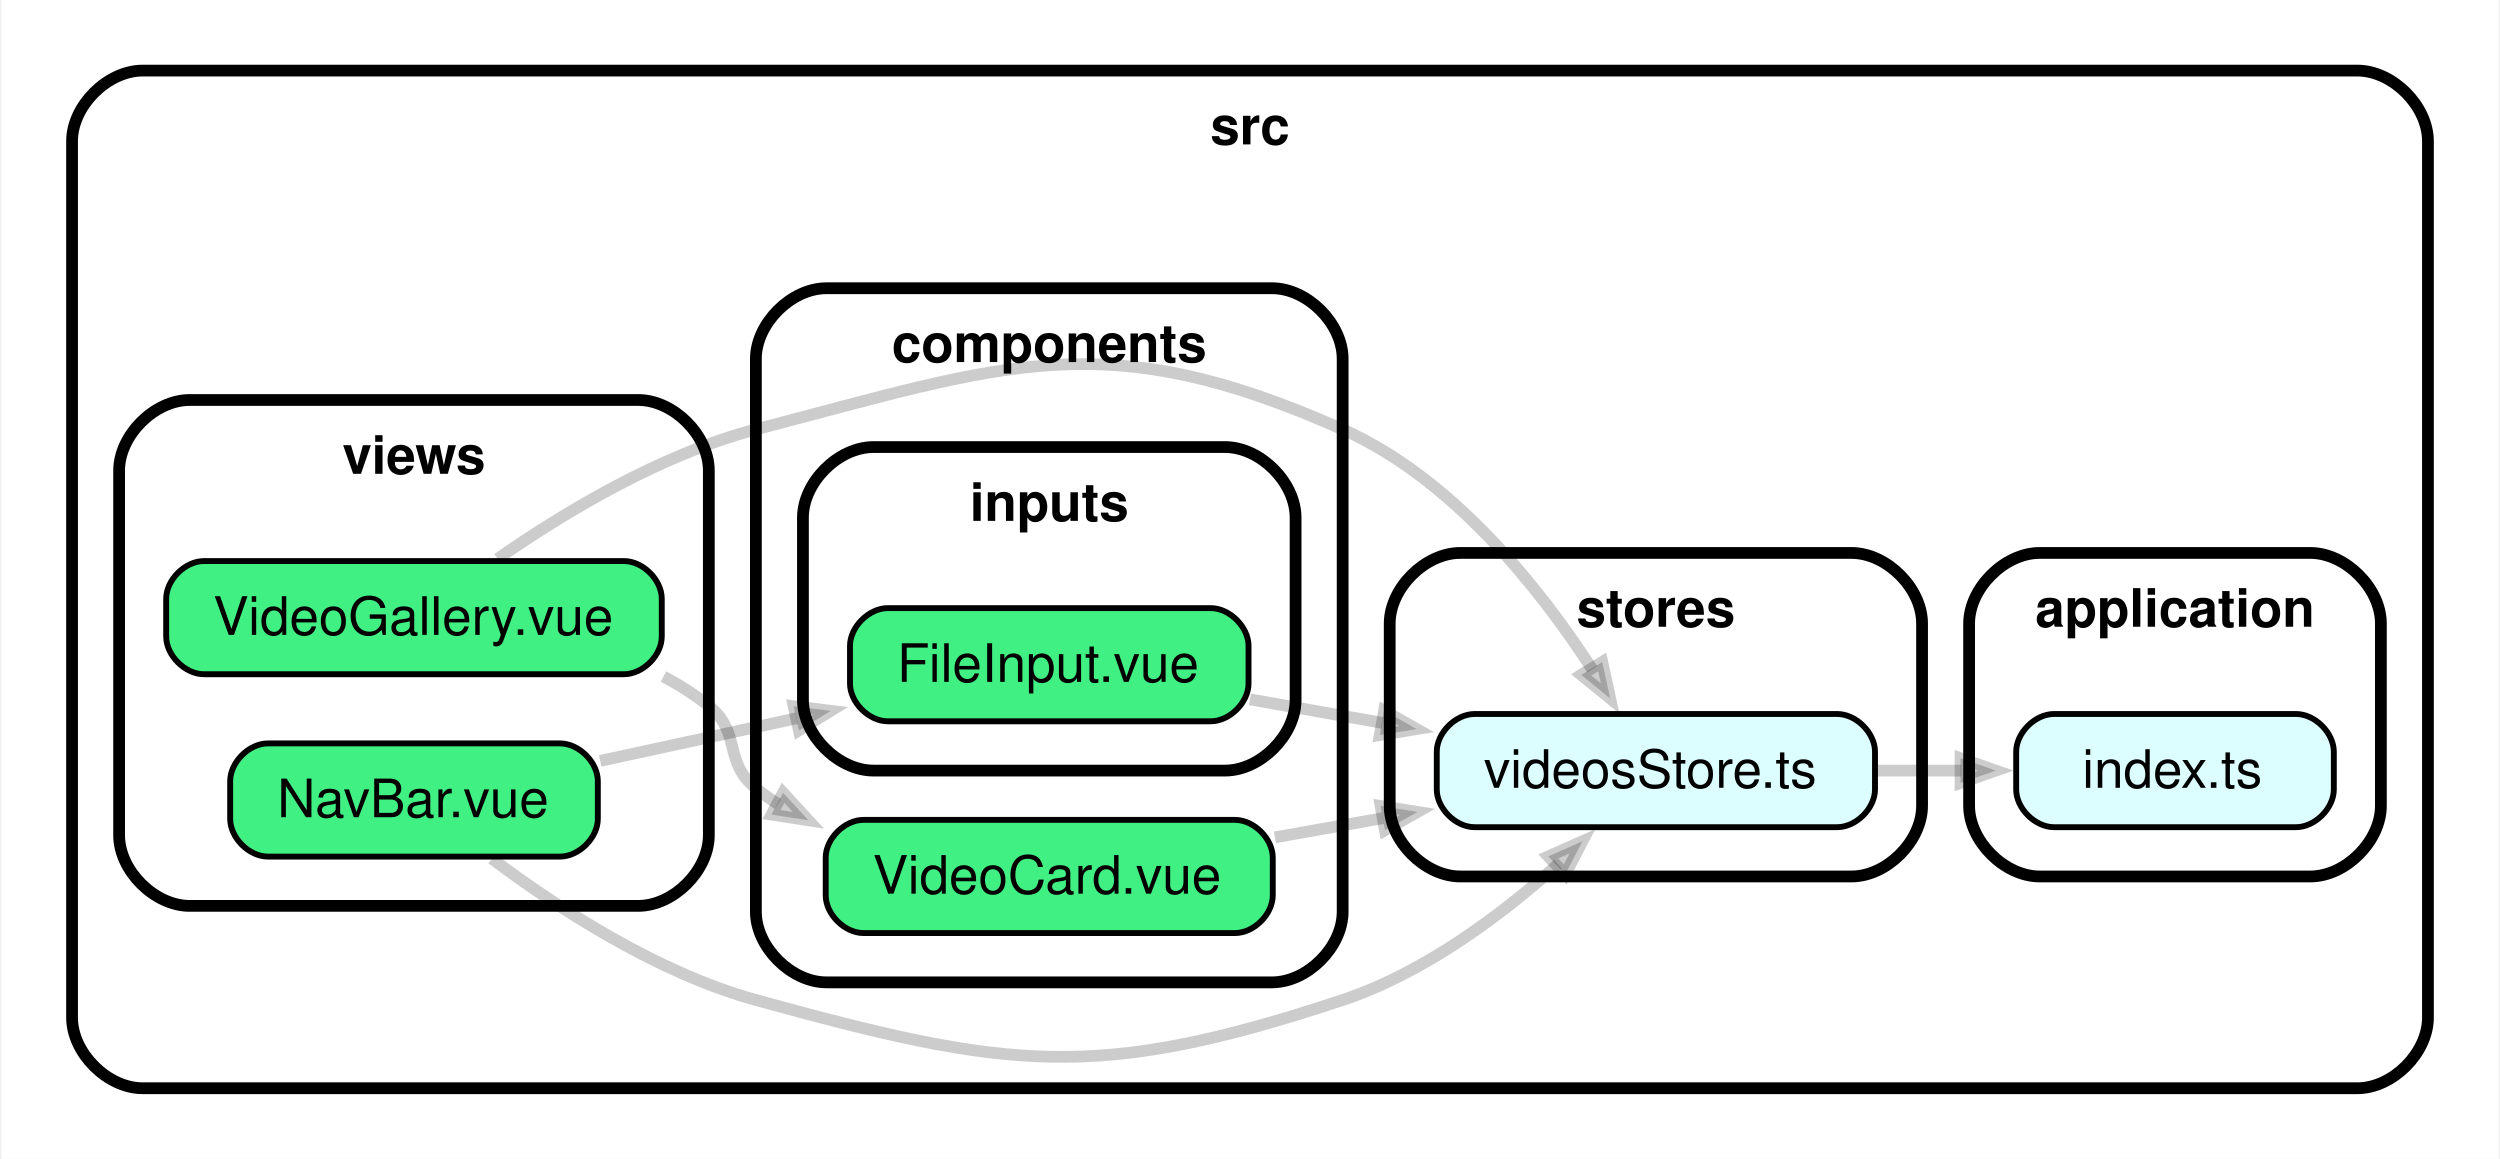
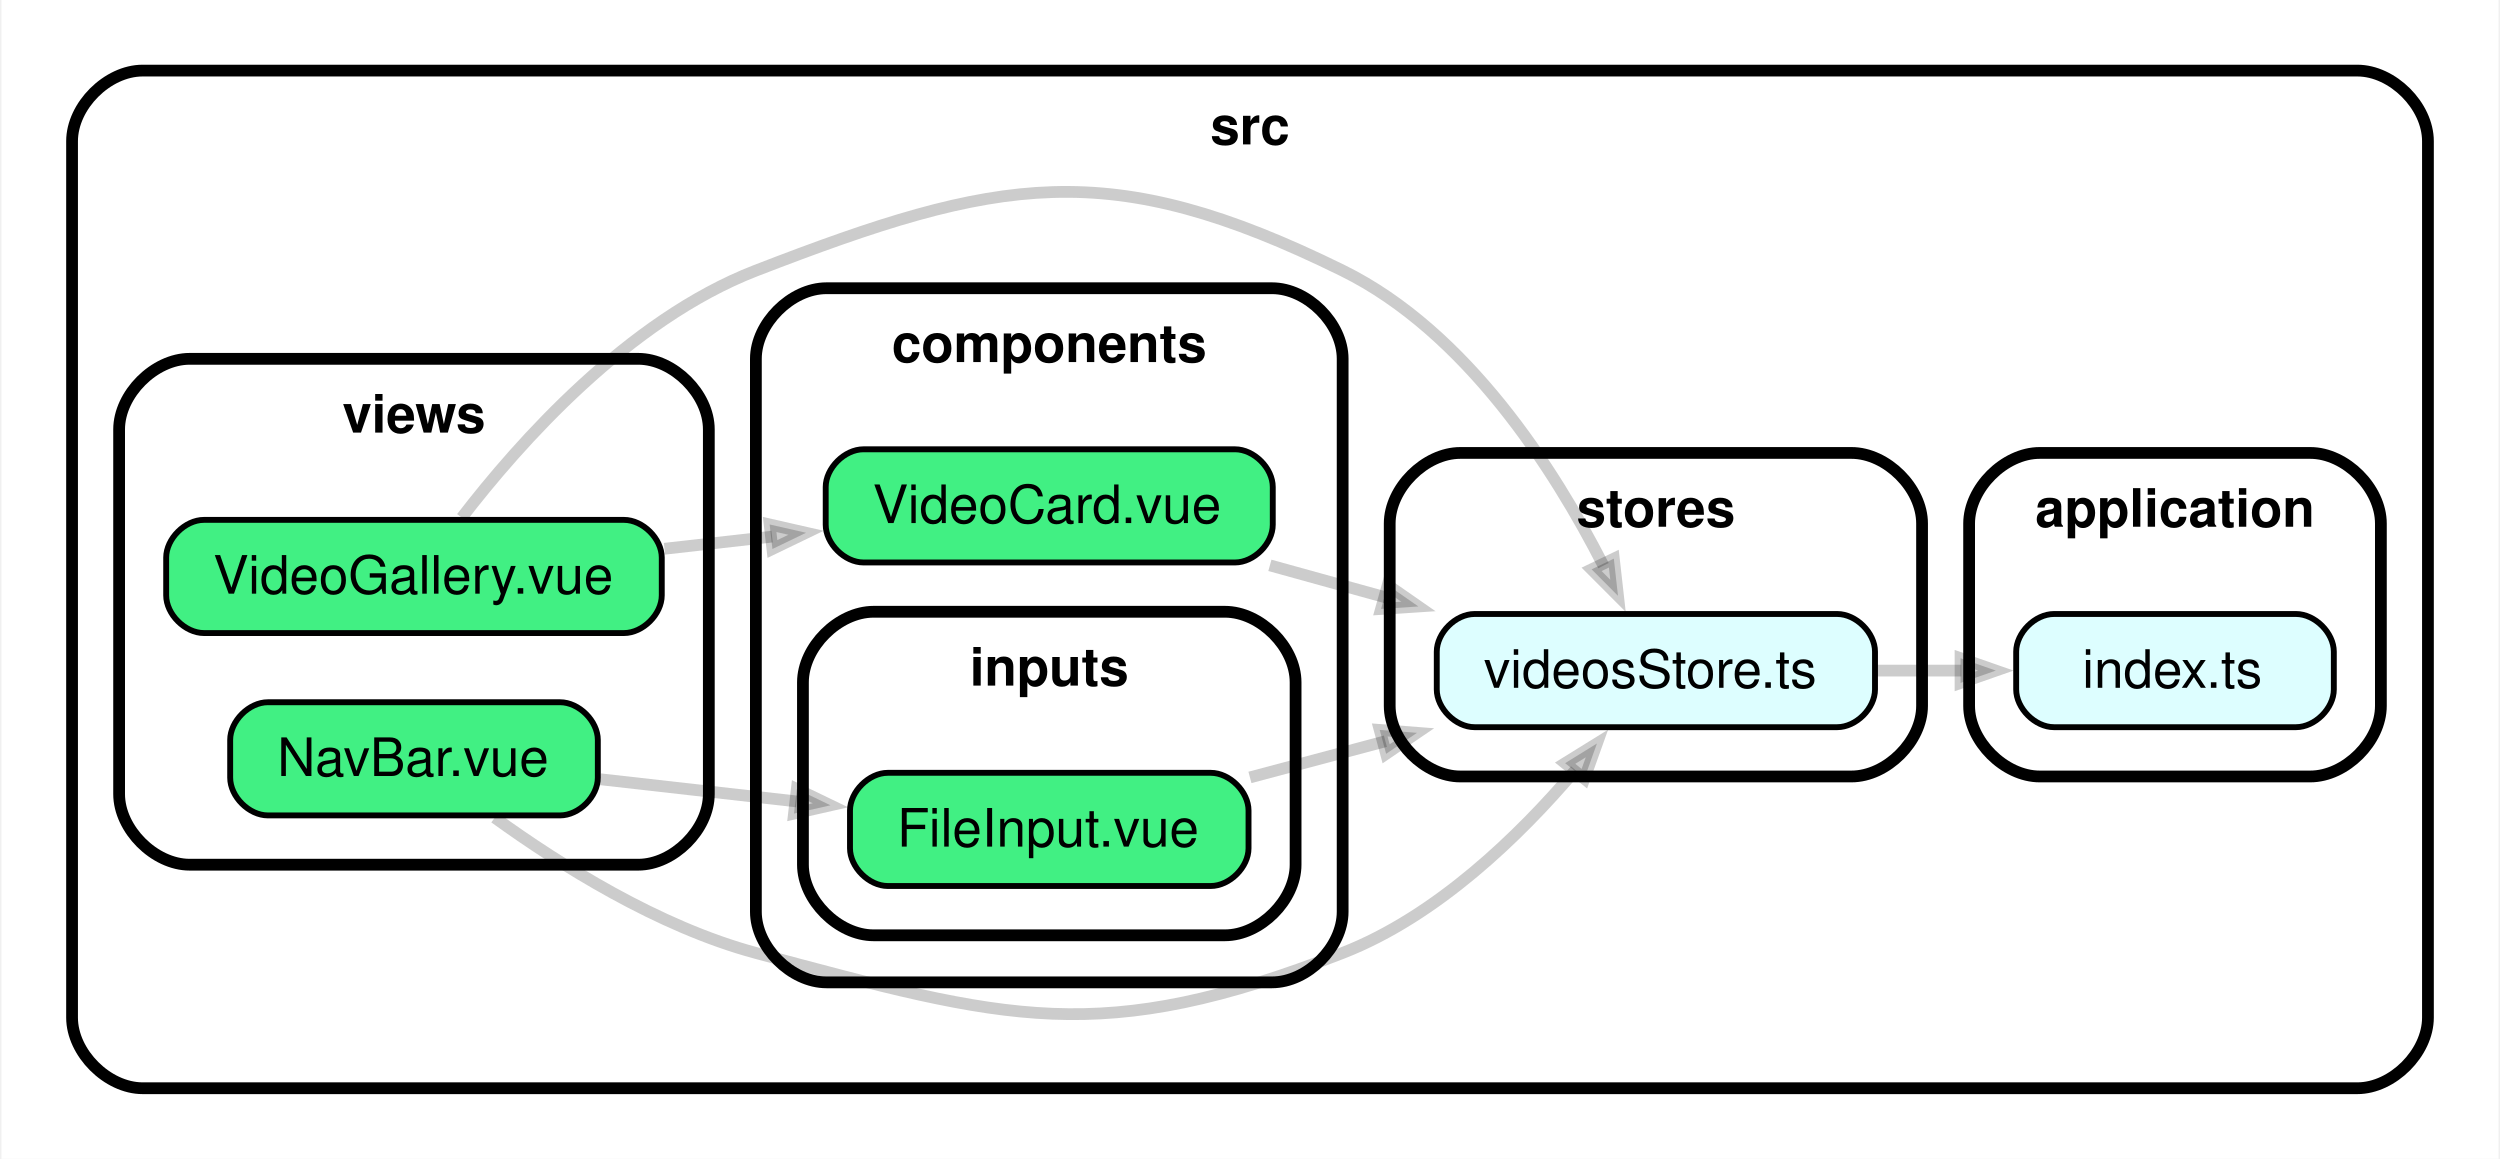
<svg xmlns="http://www.w3.org/2000/svg" xmlns:xlink="http://www.w3.org/1999/xlink" width="425pt" height="197pt" viewBox="0.00 0.00 424.50 197.00">
  <g id="graph0" class="graph" transform="scale(1 1) rotate(0) translate(4 193)">
    <polygon fill="white" stroke="none" points="-4,4 -4,-193 420.5,-193 420.5,4 -4,4" />
    <g id="clust1" class="cluster">
      <path fill="#ffffff" stroke="black" stroke-width="2" d="M20,-8C20,-8 396.5,-8 396.5,-8 402.5,-8 408.5,-14 408.5,-20 408.5,-20 408.5,-169 408.5,-169 408.5,-175 402.5,-181 396.5,-181 396.5,-181 20,-181 20,-181 14,-181 8,-175 8,-169 8,-169 8,-20 8,-20 8,-14 14,-8 20,-8" />
      <text text-anchor="middle" x="208.25" y="-168.45" font-family="Helvetica,sans-Serif" font-weight="bold" font-size="9.00">src</text>
    </g>
    <g id="clust2" class="cluster">
-       <path fill="#ffffff" stroke="black" stroke-width="2" d="M342.5,-44C342.5,-44 388.5,-44 388.5,-44 394.5,-44 400.5,-50 400.5,-56 400.5,-56 400.5,-87 400.5,-87 400.5,-93 394.5,-99 388.5,-99 388.5,-99 342.5,-99 342.5,-99 336.5,-99 330.5,-93 330.5,-87 330.5,-87 330.5,-56 330.5,-56 330.5,-50 336.5,-44 342.5,-44" />
-       <text text-anchor="middle" x="365.5" y="-86.45" font-family="Helvetica,sans-Serif" font-weight="bold" font-size="9.00">application</text>
+       <path fill="#ffffff" stroke="black" stroke-width="2" d="M342.5,-61C342.5,-61 388.5,-61 388.5,-61 394.5,-61 400.5,-67 400.5,-73 400.5,-73 400.5,-104 400.5,-104 400.5,-110 394.5,-116 388.5,-116 388.5,-116 342.5,-116 342.5,-116 336.5,-116 330.5,-110 330.5,-104 330.5,-104 330.5,-73 330.5,-73 330.5,-67 336.5,-61 342.5,-61" />
+       <text text-anchor="middle" x="365.5" y="-103.45" font-family="Helvetica,sans-Serif" font-weight="bold" font-size="9.00">application</text>
+     </g>
+     <g id="clust6" class="cluster">
+       <path fill="#ffffff" stroke="black" stroke-width="2" d="M28,-46C28,-46 104.25,-46 104.25,-46 110.25,-46 116.25,-52 116.25,-58 116.25,-58 116.25,-120 116.25,-120 116.25,-126 110.25,-132 104.25,-132 104.25,-132 28,-132 28,-132 22,-132 16,-126 16,-120 16,-120 16,-58 16,-58 16,-52 22,-46 28,-46" />
+       <text text-anchor="middle" x="66.12" y="-119.45" font-family="Helvetica,sans-Serif" font-weight="bold" font-size="9.00">views</text>
+     </g>
+     <g id="clust5" class="cluster">
+       <path fill="#ffffff" stroke="black" stroke-width="2" d="M244,-61C244,-61 310.5,-61 310.5,-61 316.5,-61 322.5,-67 322.5,-73 322.5,-73 322.5,-104 322.5,-104 322.5,-110 316.5,-116 310.5,-116 310.5,-116 244,-116 244,-116 238,-116 232,-110 232,-104 232,-104 232,-73 232,-73 232,-67 238,-61 244,-61" />
+       <text text-anchor="middle" x="277.25" y="-103.45" font-family="Helvetica,sans-Serif" font-weight="bold" font-size="9.00">stores</text>
    </g>
    <g id="clust3" class="cluster">
      <path fill="#ffffff" stroke="black" stroke-width="2" d="M136.25,-26C136.25,-26 212,-26 212,-26 218,-26 224,-32 224,-38 224,-38 224,-132 224,-132 224,-138 218,-144 212,-144 212,-144 136.25,-144 136.25,-144 130.25,-144 124.25,-138 124.25,-132 124.25,-132 124.25,-38 124.25,-38 124.25,-32 130.25,-26 136.25,-26" />
      <text text-anchor="middle" x="174.12" y="-131.45" font-family="Helvetica,sans-Serif" font-weight="bold" font-size="9.00">components</text>
    </g>
    <g id="clust4" class="cluster">
-       <path fill="#ffffff" stroke="black" stroke-width="2" d="M144.25,-62C144.25,-62 204,-62 204,-62 210,-62 216,-68 216,-74 216,-74 216,-105 216,-105 216,-111 210,-117 204,-117 204,-117 144.25,-117 144.25,-117 138.25,-117 132.25,-111 132.25,-105 132.25,-105 132.25,-74 132.25,-74 132.25,-68 138.25,-62 144.25,-62" />
-       <text text-anchor="middle" x="174.12" y="-104.45" font-family="Helvetica,sans-Serif" font-weight="bold" font-size="9.00">inputs</text>
-     </g>
-     <g id="clust6" class="cluster">
-       <path fill="#ffffff" stroke="black" stroke-width="2" d="M28,-39C28,-39 104.25,-39 104.25,-39 110.25,-39 116.25,-45 116.25,-51 116.25,-51 116.25,-113 116.25,-113 116.25,-119 110.25,-125 104.25,-125 104.25,-125 28,-125 28,-125 22,-125 16,-119 16,-113 16,-113 16,-51 16,-51 16,-45 22,-39 28,-39" />
-       <text text-anchor="middle" x="66.12" y="-112.45" font-family="Helvetica,sans-Serif" font-weight="bold" font-size="9.00">views</text>
-     </g>
-     <g id="clust5" class="cluster">
-       <path fill="#ffffff" stroke="black" stroke-width="2" d="M244,-44C244,-44 310.5,-44 310.5,-44 316.5,-44 322.5,-50 322.5,-56 322.5,-56 322.5,-87 322.5,-87 322.5,-93 316.5,-99 310.5,-99 310.5,-99 244,-99 244,-99 238,-99 232,-93 232,-87 232,-87 232,-56 232,-56 232,-50 238,-44 244,-44" />
-       <text text-anchor="middle" x="277.25" y="-86.45" font-family="Helvetica,sans-Serif" font-weight="bold" font-size="9.00">stores</text>
+       <path fill="#ffffff" stroke="black" stroke-width="2" d="M144.25,-34C144.25,-34 204,-34 204,-34 210,-34 216,-40 216,-46 216,-46 216,-77 216,-77 216,-83 210,-89 204,-89 204,-89 144.25,-89 144.25,-89 138.25,-89 132.25,-83 132.25,-77 132.25,-77 132.25,-46 132.25,-46 132.25,-40 138.25,-34 144.25,-34" />
+       <text text-anchor="middle" x="174.12" y="-76.45" font-family="Helvetica,sans-Serif" font-weight="bold" font-size="9.00">inputs</text>
    </g>
    <g id="node1" class="node">
      <g id="a_node1">
        <a xlink:href="src/application/index.ts" xlink:title="index.ts">
-           <path fill="#ddfeff" stroke="black" d="M386.08,-71.62C386.08,-71.62 344.92,-71.62 344.92,-71.62 341.71,-71.62 338.5,-68.42 338.5,-65.21 338.5,-65.21 338.5,-58.79 338.5,-58.79 338.5,-55.58 341.71,-52.38 344.92,-52.38 344.92,-52.38 386.08,-52.38 386.08,-52.38 389.29,-52.38 392.5,-55.58 392.5,-58.79 392.5,-58.79 392.5,-65.21 392.5,-65.21 392.5,-68.42 389.29,-71.62 386.08,-71.62" />
-           <text text-anchor="start" x="349.75" y="-59.08" font-family="Helvetica,sans-Serif" font-size="9.00">index.ts</text>
+           <path fill="#ddfeff" stroke="black" d="M386.08,-88.62C386.08,-88.62 344.92,-88.62 344.92,-88.62 341.71,-88.62 338.5,-85.42 338.5,-82.21 338.5,-82.21 338.5,-75.79 338.5,-75.79 338.5,-72.58 341.71,-69.38 344.92,-69.38 344.92,-69.38 386.08,-69.38 386.08,-69.38 389.29,-69.38 392.5,-72.58 392.5,-75.79 392.5,-75.79 392.5,-82.21 392.5,-82.21 392.5,-85.42 389.29,-88.62 386.08,-88.62" />
+           <text text-anchor="start" x="349.75" y="-76.08" font-family="Helvetica,sans-Serif" font-size="9.00">index.ts</text>
        </a>
      </g>
    </g>
    <g id="node2" class="node">
      <g id="a_node2">
        <a xlink:href="src/components/VideoCard.vue" xlink:title="VideoCard.vue">
-           <path fill="#41f083" stroke="black" d="M205.71,-53.62C205.71,-53.62 142.54,-53.62 142.54,-53.62 139.33,-53.62 136.12,-50.42 136.12,-47.21 136.12,-47.21 136.12,-40.79 136.12,-40.79 136.12,-37.58 139.33,-34.38 142.54,-34.38 142.54,-34.38 205.71,-34.38 205.71,-34.38 208.92,-34.38 212.12,-37.58 212.12,-40.79 212.12,-40.79 212.12,-47.21 212.12,-47.21 212.12,-50.42 208.92,-53.62 205.71,-53.62" />
-           <text text-anchor="start" x="144.12" y="-41.08" font-family="Helvetica,sans-Serif" font-size="9.00">VideoCard.vue</text>
+           <path fill="#41f083" stroke="black" d="M205.71,-116.62C205.71,-116.62 142.54,-116.62 142.54,-116.62 139.33,-116.62 136.12,-113.42 136.12,-110.21 136.12,-110.21 136.12,-103.79 136.12,-103.79 136.12,-100.58 139.33,-97.38 142.54,-97.38 142.54,-97.38 205.71,-97.38 205.71,-97.38 208.92,-97.38 212.12,-100.58 212.12,-103.79 212.12,-103.79 212.12,-110.21 212.12,-110.21 212.12,-113.42 208.92,-116.62 205.71,-116.62" />
+           <text text-anchor="start" x="144.12" y="-104.08" font-family="Helvetica,sans-Serif" font-size="9.00">VideoCard.vue</text>
        </a>
      </g>
    </g>
    <g id="node3" class="node">
      <g id="a_node3">
        <a xlink:href="src/stores/videosStore.ts" xlink:title="videosStore.ts">
-           <path fill="#ddfeff" stroke="black" d="M308.08,-71.62C308.08,-71.62 246.42,-71.62 246.42,-71.62 243.21,-71.62 240,-68.42 240,-65.21 240,-65.21 240,-58.79 240,-58.79 240,-55.58 243.21,-52.38 246.42,-52.38 246.42,-52.38 308.08,-52.38 308.08,-52.38 311.29,-52.38 314.5,-55.58 314.5,-58.79 314.5,-58.79 314.5,-65.21 314.5,-65.21 314.5,-68.42 311.29,-71.62 308.08,-71.62" />
-           <text text-anchor="start" x="248" y="-59.08" font-family="Helvetica,sans-Serif" font-size="9.00">videosStore.ts</text>
+           <path fill="#ddfeff" stroke="black" d="M308.08,-88.62C308.08,-88.62 246.42,-88.62 246.42,-88.62 243.21,-88.62 240,-85.42 240,-82.21 240,-82.21 240,-75.79 240,-75.79 240,-72.58 243.21,-69.38 246.42,-69.38 246.42,-69.38 308.08,-69.38 308.08,-69.38 311.29,-69.38 314.5,-72.58 314.5,-75.79 314.5,-75.79 314.5,-82.21 314.5,-82.21 314.5,-85.42 311.29,-88.62 308.08,-88.62" />
+           <text text-anchor="start" x="248" y="-76.08" font-family="Helvetica,sans-Serif" font-size="9.00">videosStore.ts</text>
        </a>
      </g>
    </g>
    <g id="edge1" class="edge">
-       <path fill="none" stroke="#000000" stroke-width="2" stroke-opacity="0.2" d="M212.49,-50.65C218.47,-51.71 224.7,-52.82 230.84,-53.92" />
-       <polygon fill="#000000" fill-opacity="0.2" stroke="#000000" stroke-width="2" stroke-opacity="0.2" points="230.45,-55.98 236.73,-54.97 231.19,-51.85 230.45,-55.98" />
+       <path fill="none" stroke="#000000" stroke-width="2" stroke-opacity="0.2" d="M211.63,-96.89C218.08,-95.11 224.85,-93.23 231.49,-91.39" />
+       <polygon fill="#000000" fill-opacity="0.2" stroke="#000000" stroke-width="2" stroke-opacity="0.2" points="231.66,-93.53 236.88,-89.9 230.53,-89.48 231.66,-93.53" />
    </g>
    <g id="edge3" class="edge">
-       <path fill="none" stroke="#000000" stroke-width="2" stroke-opacity="0.2" d="M314.83,-62C319.58,-62 324.45,-62 329.18,-62" />
-       <polygon fill="#000000" fill-opacity="0.2" stroke="#000000" stroke-width="2" stroke-opacity="0.2" points="329.04,-64.1 335.04,-62 329.04,-59.9 329.04,-64.1" />
+       <path fill="none" stroke="#000000" stroke-width="2" stroke-opacity="0.2" d="M314.83,-79C319.58,-79 324.45,-79 329.18,-79" />
+       <polygon fill="#000000" fill-opacity="0.2" stroke="#000000" stroke-width="2" stroke-opacity="0.2" points="329.04,-81.1 335.04,-79 329.04,-76.9 329.04,-81.1" />
    </g>
    <g id="node4" class="node">
      <g id="a_node4">
        <a xlink:href="src/components/inputs/FileInput.vue" xlink:title="FileInput.vue">
-           <path fill="#41f083" stroke="black" d="M201.58,-89.62C201.58,-89.62 146.67,-89.62 146.67,-89.62 143.46,-89.62 140.25,-86.42 140.25,-83.21 140.25,-83.21 140.25,-76.79 140.25,-76.79 140.25,-73.58 143.46,-70.38 146.67,-70.38 146.67,-70.38 201.58,-70.38 201.58,-70.38 204.79,-70.38 208,-73.58 208,-76.79 208,-76.79 208,-83.21 208,-83.21 208,-86.42 204.79,-89.62 201.58,-89.62" />
-           <text text-anchor="start" x="148.25" y="-77.08" font-family="Helvetica,sans-Serif" font-size="9.00">FileInput.vue</text>
+           <path fill="#41f083" stroke="black" d="M201.58,-61.62C201.58,-61.62 146.67,-61.62 146.67,-61.62 143.46,-61.62 140.25,-58.42 140.25,-55.21 140.25,-55.21 140.25,-48.79 140.25,-48.79 140.25,-45.58 143.46,-42.38 146.67,-42.38 146.67,-42.38 201.58,-42.38 201.58,-42.38 204.79,-42.38 208,-45.58 208,-48.79 208,-48.79 208,-55.21 208,-55.21 208,-58.42 204.79,-61.62 201.58,-61.62" />
+           <text text-anchor="start" x="148.25" y="-49.08" font-family="Helvetica,sans-Serif" font-size="9.00">FileInput.vue</text>
        </a>
      </g>
    </g>
    <g id="edge2" class="edge">
-       <path fill="none" stroke="#000000" stroke-width="2" stroke-opacity="0.2" d="M208.24,-74.11C215.44,-72.82 223.18,-71.45 230.77,-70.1" />
-       <polygon fill="#000000" fill-opacity="0.2" stroke="#000000" stroke-width="2" stroke-opacity="0.2" points="231.05,-72.18 236.59,-69.06 230.31,-68.04 231.05,-72.18" />
+       <path fill="none" stroke="#000000" stroke-width="2" stroke-opacity="0.2" d="M208.24,-60.84C215.6,-62.81 223.52,-64.92 231.27,-66.99" />
+       <polygon fill="#000000" fill-opacity="0.2" stroke="#000000" stroke-width="2" stroke-opacity="0.2" points="230.3,-68.91 236.64,-68.42 231.39,-64.85 230.3,-68.91" />
    </g>
    <g id="node5" class="node">
      <g id="a_node5">
        <a xlink:href="src/views/NavBar.vue" xlink:title="NavBar.vue">
-           <path fill="#41f083" stroke="black" d="M90.96,-66.62C90.96,-66.62 41.29,-66.62 41.29,-66.62 38.08,-66.62 34.88,-63.42 34.88,-60.21 34.88,-60.21 34.88,-53.79 34.88,-53.79 34.88,-50.58 38.08,-47.38 41.29,-47.38 41.29,-47.38 90.96,-47.38 90.96,-47.38 94.17,-47.38 97.38,-50.58 97.38,-53.79 97.38,-53.79 97.38,-60.21 97.38,-60.21 97.38,-63.42 94.17,-66.62 90.96,-66.62" />
-           <text text-anchor="start" x="42.88" y="-54.08" font-family="Helvetica,sans-Serif" font-size="9.00">NavBar.vue</text>
+           <path fill="#41f083" stroke="black" d="M90.96,-73.62C90.96,-73.62 41.29,-73.62 41.29,-73.62 38.08,-73.62 34.88,-70.42 34.88,-67.21 34.88,-67.21 34.88,-60.79 34.88,-60.79 34.88,-57.58 38.08,-54.38 41.29,-54.38 41.29,-54.38 90.96,-54.38 90.96,-54.38 94.17,-54.38 97.38,-57.58 97.38,-60.79 97.38,-60.79 97.38,-67.21 97.38,-67.21 97.38,-70.42 94.17,-73.62 90.96,-73.62" />
+           <text text-anchor="start" x="42.88" y="-61.08" font-family="Helvetica,sans-Serif" font-size="9.00">NavBar.vue</text>
        </a>
      </g>
    </g>
    <g id="edge5" class="edge">
-       <path fill="none" stroke="#000000" stroke-width="2" stroke-opacity="0.2" d="M79.37,-47.03C90.37,-38.77 107.34,-27.65 124.25,-23 167,-11.24 181.93,-9.03 224,-23 237.83,-27.59 250.97,-37.43 260.61,-46.08" />
-       <polygon fill="#000000" fill-opacity="0.2" stroke="#000000" stroke-width="2" stroke-opacity="0.2" points="258.96,-47.41 264.77,-49.99 261.84,-44.35 258.96,-47.41" />
+       <path fill="none" stroke="#000000" stroke-width="2" stroke-opacity="0.2" d="M79.86,-54C90.9,-46.01 107.66,-35.45 124.25,-31 167.07,-19.52 182.69,-14.91 224,-31 240.01,-37.24 254.08,-50.92 263.57,-62.09" />
+       <polygon fill="#000000" fill-opacity="0.2" stroke="#000000" stroke-width="2" stroke-opacity="0.2" points="261.82,-63.26 267.23,-66.61 265.09,-60.62 261.82,-63.26" />
    </g>
    <g id="edge4" class="edge">
-       <path fill="none" stroke="#000000" stroke-width="2" stroke-opacity="0.2" d="M97.78,-63.65C108.21,-65.91 120.04,-68.48 131.19,-70.9" />
-       <polygon fill="#000000" fill-opacity="0.2" stroke="#000000" stroke-width="2" stroke-opacity="0.2" points="130.67,-72.94 136.98,-72.16 131.56,-68.83 130.67,-72.94" />
+       <path fill="none" stroke="#000000" stroke-width="2" stroke-opacity="0.2" d="M97.78,-60.53C108.21,-59.35 120.04,-58.01 131.19,-56.75" />
+       <polygon fill="#000000" fill-opacity="0.2" stroke="#000000" stroke-width="2" stroke-opacity="0.2" points="131.21,-58.86 136.93,-56.1 130.73,-54.69 131.21,-58.86" />
    </g>
    <g id="node6" class="node">
      <g id="a_node6">
        <a xlink:href="src/views/VideoGallery.vue" xlink:title="VideoGallery.vue">
-           <path fill="#41f083" stroke="black" d="M101.83,-97.62C101.83,-97.62 30.42,-97.62 30.42,-97.62 27.21,-97.62 24,-94.42 24,-91.21 24,-91.21 24,-84.79 24,-84.79 24,-81.58 27.21,-78.38 30.42,-78.38 30.42,-78.38 101.83,-78.38 101.83,-78.38 105.04,-78.38 108.25,-81.58 108.25,-84.79 108.25,-84.79 108.25,-91.21 108.25,-91.21 108.25,-94.42 105.04,-97.62 101.83,-97.62" />
-           <text text-anchor="start" x="32" y="-85.08" font-family="Helvetica,sans-Serif" font-size="9.00">VideoGallery.vue</text>
+           <path fill="#41f083" stroke="black" d="M101.83,-104.62C101.83,-104.62 30.42,-104.62 30.42,-104.62 27.21,-104.62 24,-101.42 24,-98.21 24,-98.21 24,-91.79 24,-91.79 24,-88.58 27.21,-85.38 30.42,-85.38 30.42,-85.38 101.83,-85.38 101.83,-85.38 105.04,-85.38 108.25,-88.58 108.25,-91.79 108.25,-91.79 108.25,-98.21 108.25,-98.21 108.25,-101.42 105.04,-104.62 101.83,-104.62" />
+           <text text-anchor="start" x="32" y="-92.08" font-family="Helvetica,sans-Serif" font-size="9.00">VideoGallery.vue</text>
        </a>
      </g>
    </g>
    <g id="edge6" class="edge">
-       <path fill="none" stroke="#000000" stroke-width="2" stroke-opacity="0.2" d="M108.54,-77.99C111.27,-76.55 113.88,-74.89 116.25,-73 121.85,-68.53 118.65,-63.48 124.25,-59 125.44,-58.05 126.69,-57.15 127.99,-56.32" />
-       <polygon fill="#000000" fill-opacity="0.2" stroke="#000000" stroke-width="2" stroke-opacity="0.2" points="128.87,-58.23 133.18,-53.55 126.9,-54.52 128.87,-58.23" />
+       <path fill="none" stroke="#000000" stroke-width="2" stroke-opacity="0.2" d="M108.71,-99.71C114.72,-100.39 120.92,-101.09 127.01,-101.78" />
+       <polygon fill="#000000" fill-opacity="0.2" stroke="#000000" stroke-width="2" stroke-opacity="0.2" points="126.59,-103.84 132.78,-102.43 127.06,-99.67 126.59,-103.84" />
    </g>
    <g id="edge7" class="edge">
-       <path fill="none" stroke="#000000" stroke-width="2" stroke-opacity="0.2" d="M80.36,-98.01C91.42,-105.72 107.97,-115.75 124.25,-120 167.15,-131.2 183.5,-138.03 224,-120 242.63,-111.71 257.41,-93.13 266.43,-79.22" />
-       <polygon fill="#000000" fill-opacity="0.2" stroke="#000000" stroke-width="2" stroke-opacity="0.2" points="268.13,-80.47 269.48,-74.26 264.55,-78.27 268.13,-80.47" />
+       <path fill="none" stroke="#000000" stroke-width="2" stroke-opacity="0.2" d="M74.25,-105C83.92,-117.58 102.49,-138.58 124.25,-147 165.6,-163 184.23,-166.59 224,-147 245.04,-136.63 259.97,-113.27 268.34,-96.84" />
+       <polygon fill="#000000" fill-opacity="0.2" stroke="#000000" stroke-width="2" stroke-opacity="0.2" points="270.1,-98.03 270.81,-91.71 266.32,-96.21 270.1,-98.03" />
    </g>
  </g>
</svg>
